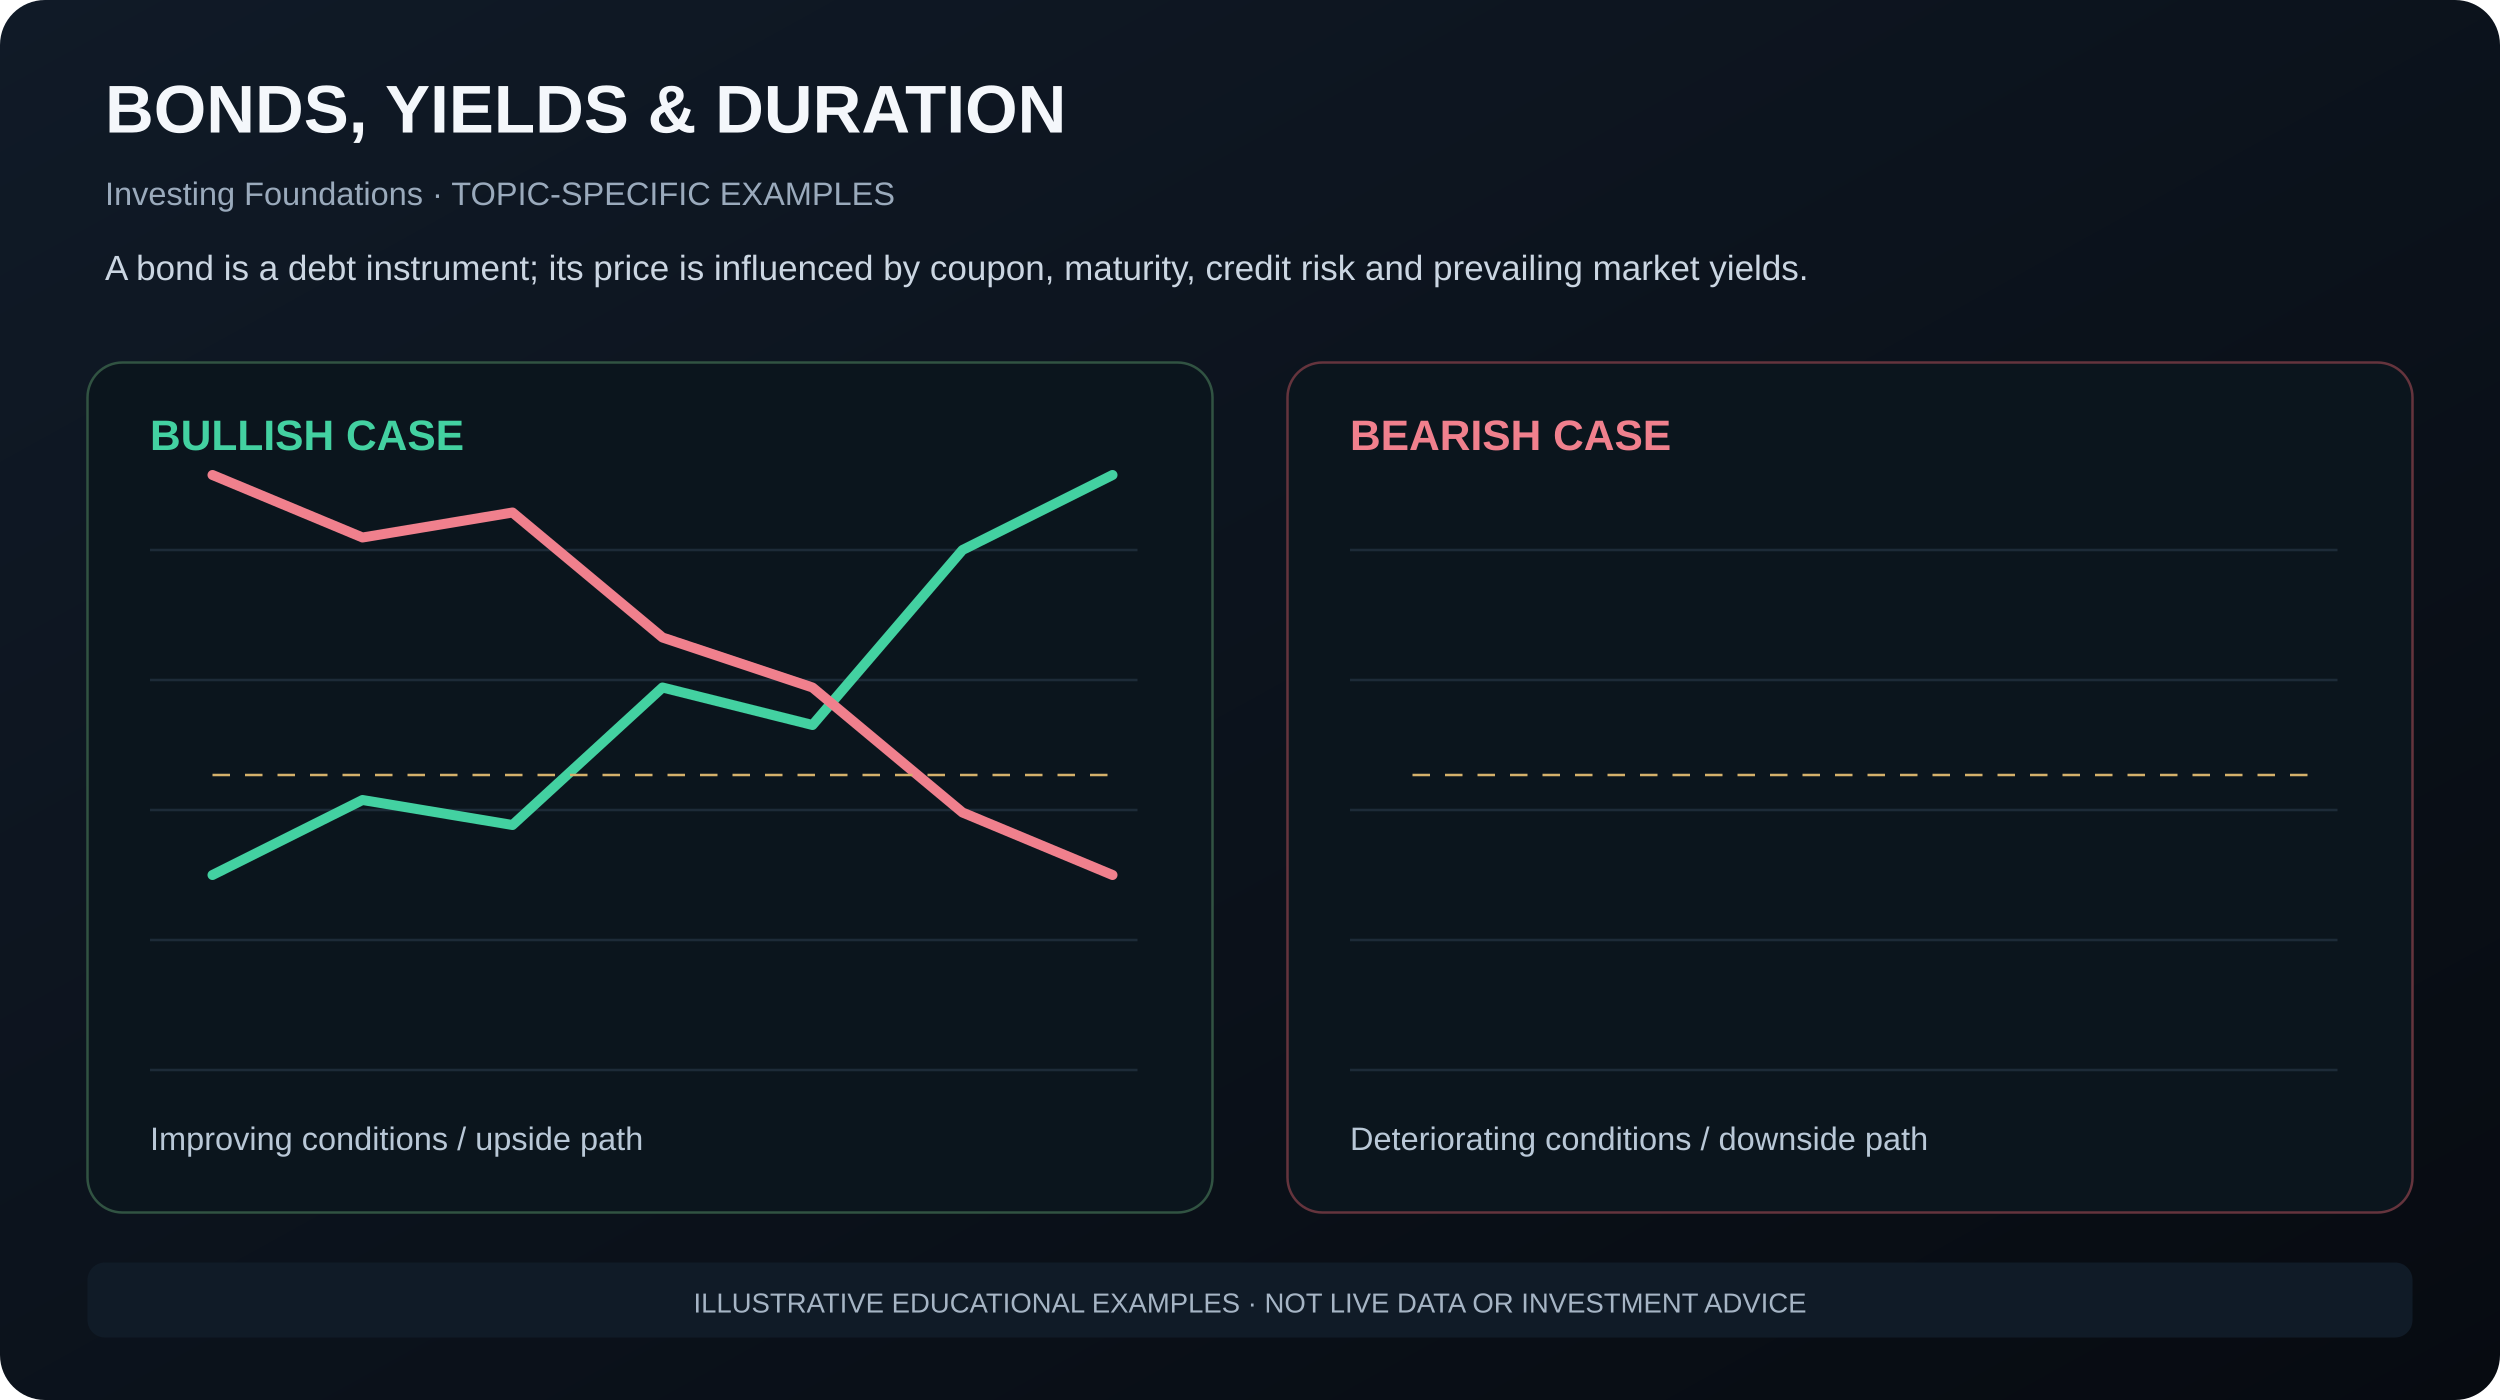
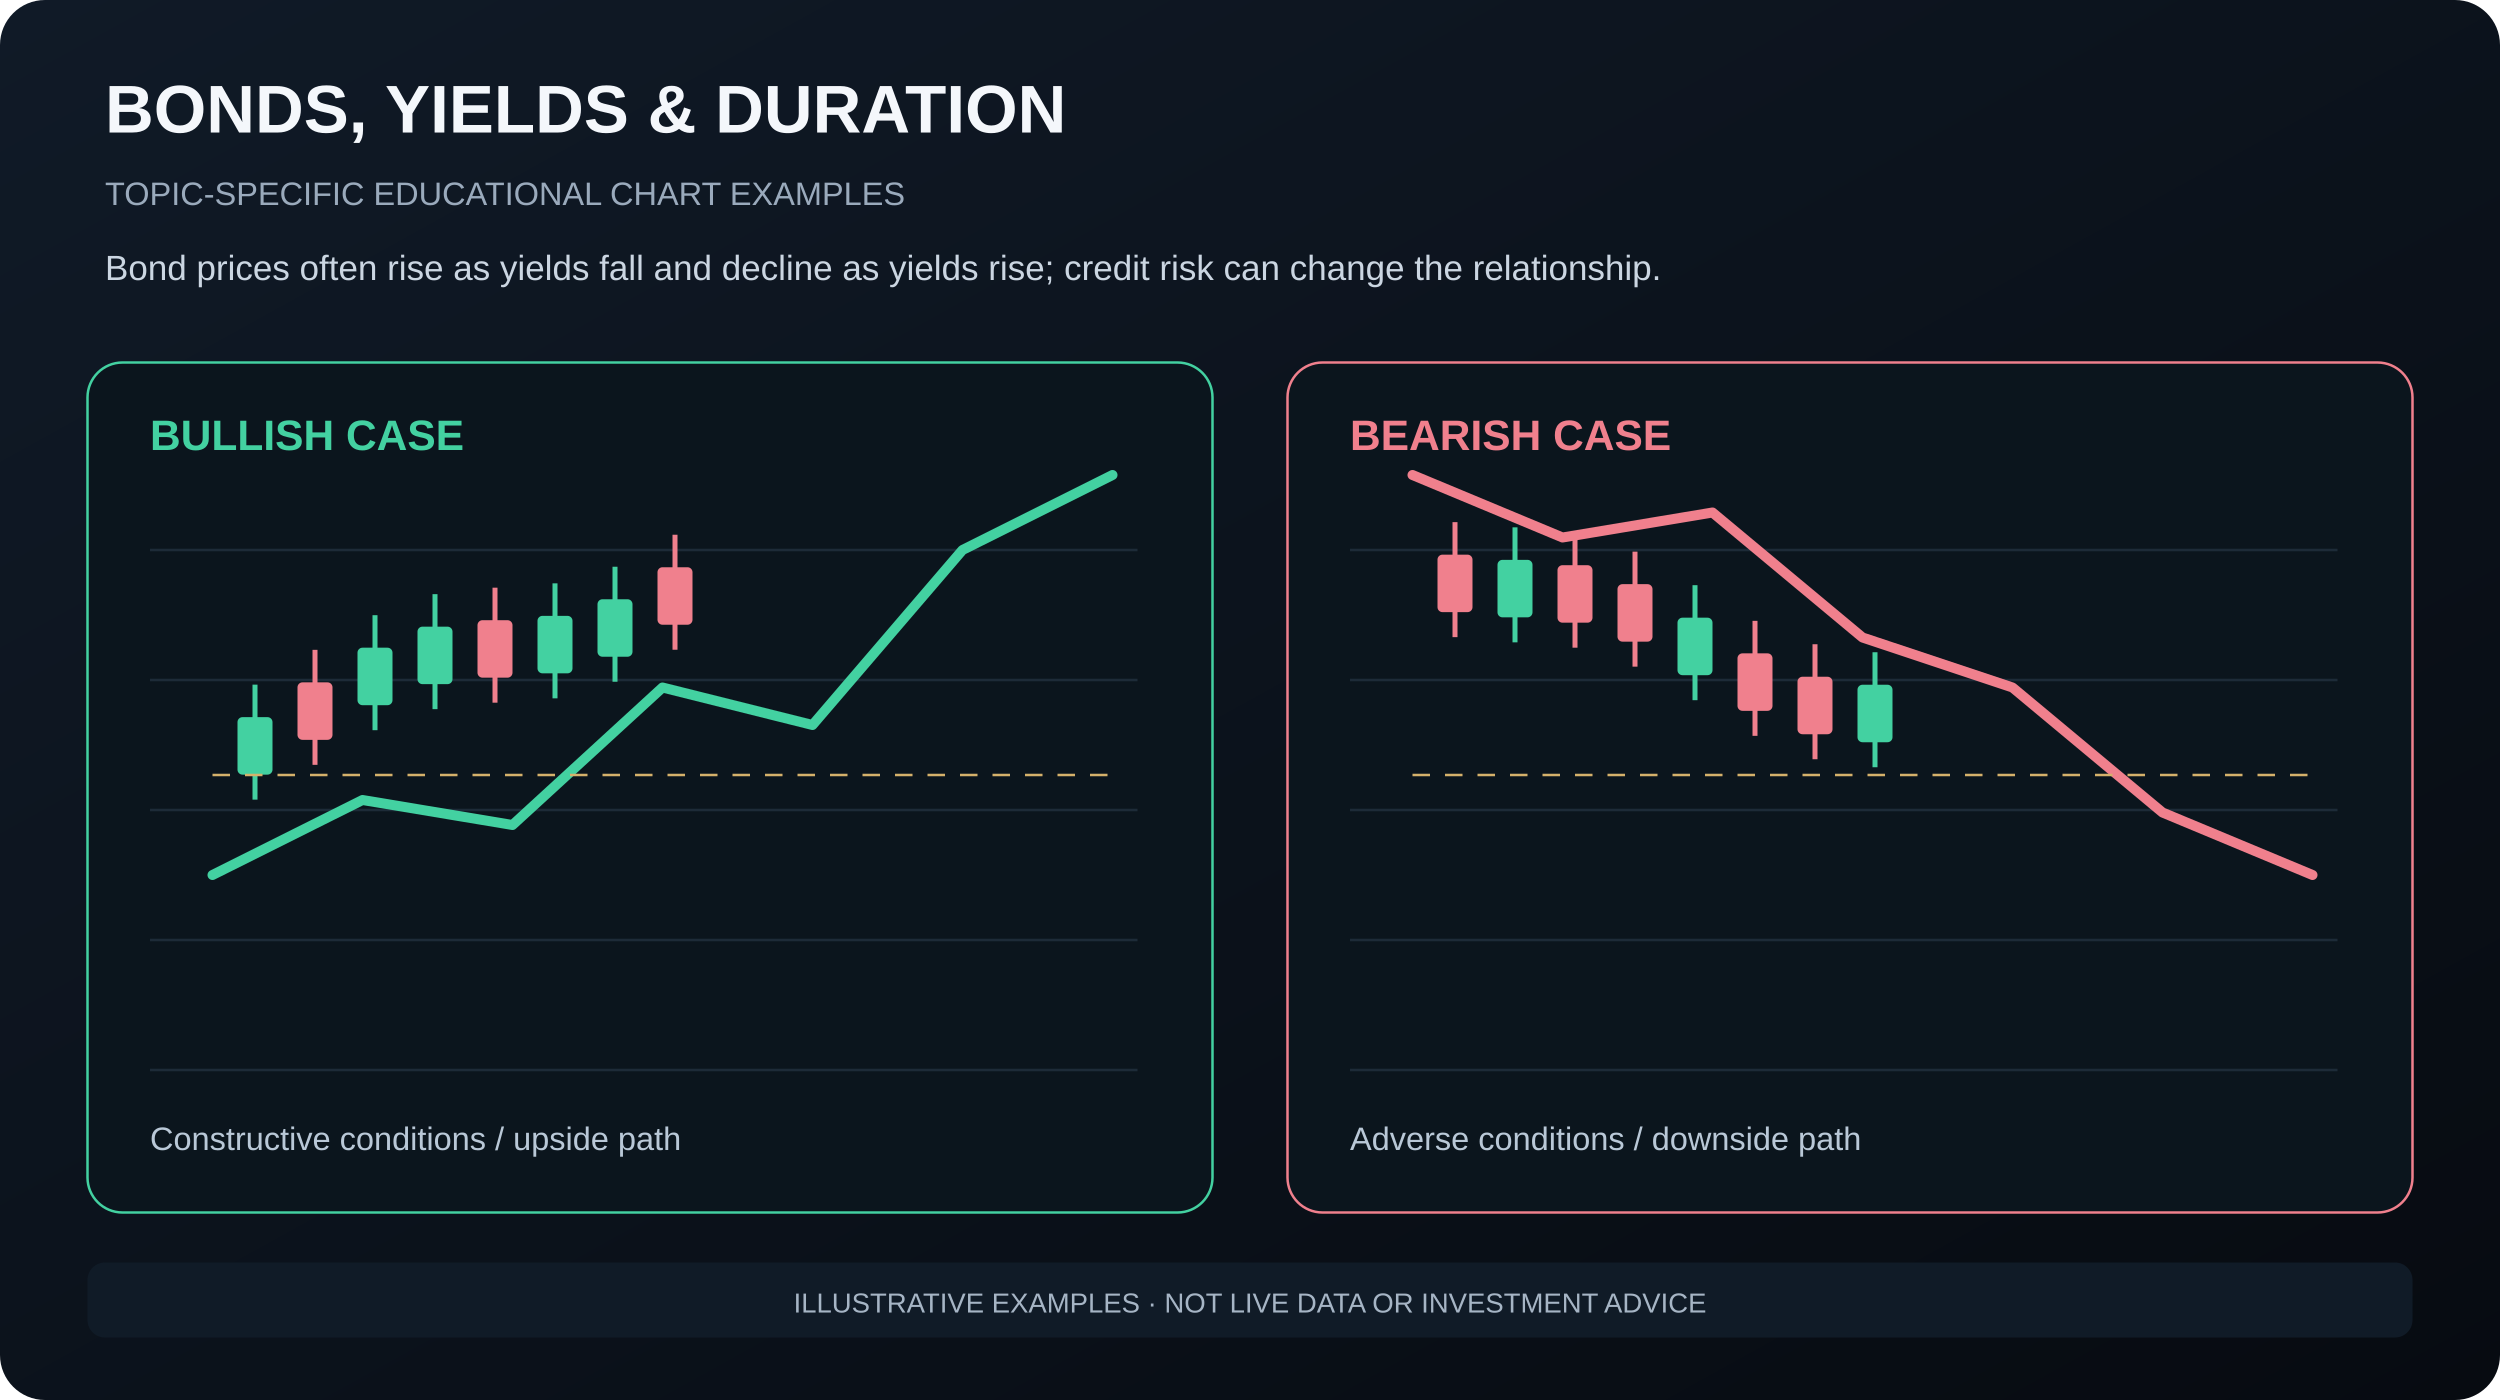
<svg xmlns="http://www.w3.org/2000/svg" viewBox="0 0 1000 560" role="img" aria-label="BONDS, YIELDS &amp; DURATION: bullish and bearish examples">
  <defs>
    <linearGradient id="bg" x1="0" y1="0" x2="1" y2="1">
      <stop offset="0" stop-color="#101a27" />
      <stop offset="1" stop-color="#070b11" />
    </linearGradient>
  </defs>
  <rect width="1000" height="560" rx="18" fill="url(#bg)" />
  <text x="42" y="53" fill="#f4f7fb" font-size="27" font-weight="800" font-family="Arial,sans-serif">BONDS, YIELDS &amp; DURATION</text>
-   <text x="42" y="82" fill="#9aaabc" font-size="13" font-family="Arial,sans-serif">Investing Foundations · TOPIC-SPECIFIC EXAMPLES</text>
-   <text x="42" y="112" fill="#cbd6e2" font-size="14" font-family="Arial,sans-serif">A bond is a debt instrument; its price is influenced by coupon, maturity, credit risk and prevailing market yields.</text>
-   <rect x="35" y="145" width="450" height="340" rx="14" fill="#0b151d" stroke="#315342" />
-   <rect x="515" y="145" width="450" height="340" rx="14" fill="#0b151d" stroke="#65343d" />
+   <text x="42" y="82" fill="#9aaabc" font-size="13" font-family="Arial,sans-serif">TOPIC-SPECIFIC EDUCATIONAL CHART EXAMPLES</text>
+   <text x="42" y="112" fill="#cbd6e2" font-size="14" font-family="Arial,sans-serif">Bond prices often rise as yields fall and decline as yields rise; credit risk can change the relationship.</text>
+   <rect x="35" y="145" width="450" height="340" rx="14" fill="#0b151d" stroke="#43d1a1" />
+   <rect x="515" y="145" width="450" height="340" rx="14" fill="#0b151d" stroke="#f0808d" />
  <text x="60" y="180" fill="#43d1a1" font-size="17" font-weight="800" font-family="Arial,sans-serif">BULLISH CASE</text>
  <text x="540" y="180" fill="#f0808d" font-size="17" font-weight="800" font-family="Arial,sans-serif">BEARISH CASE</text>
  <g stroke="#1d2b38" stroke-width="1">
    <line x1="60" y1="220" x2="455" y2="220" />
    <line x1="540" y1="220" x2="935" y2="220" />
    <line x1="60" y1="272" x2="455" y2="272" />
    <line x1="540" y1="272" x2="935" y2="272" />
    <line x1="60" y1="324" x2="455" y2="324" />
    <line x1="540" y1="324" x2="935" y2="324" />
    <line x1="60" y1="376" x2="455" y2="376" />
    <line x1="540" y1="376" x2="935" y2="376" />
    <line x1="60" y1="428" x2="455" y2="428" />
    <line x1="540" y1="428" x2="935" y2="428" />
  </g>
  <path d="M 85 350 L 145 320 L 205 330 L 265 275 L 325 290 L 385 220 L 445 190" fill="none" stroke="#43d1a1" stroke-width="4" stroke-linecap="round" stroke-linejoin="round" />
-   <path d="M 85 190 L 145 215 L 205 205 L 265 255 L 325 275 L 385 325 L 445 350" fill="none" stroke="#f0808d" stroke-width="4" stroke-linecap="round" stroke-linejoin="round" />
+   <path d="M 565 190 L 625 215 L 685 205 L 745 255 L 805 275 L 865 325 L 925 350" fill="none" stroke="#f0808d" stroke-width="4" stroke-linecap="round" stroke-linejoin="round" />
+   <g>
+     <line x1="102" y1="273.857" x2="102" y2="319.857" stroke="#43d1a1" stroke-width="2" />
+     <rect x="95" y="286.857" width="14" height="23" rx="2" fill="#43d1a1" />
+     <line x1="126" y1="259.938" x2="126" y2="305.938" stroke="#f0808d" stroke-width="2" />
+     <rect x="119" y="272.938" width="14" height="23" rx="2" fill="#f0808d" />
+     <line x1="150" y1="246.076" x2="150" y2="292.076" stroke="#43d1a1" stroke-width="2" />
+     <rect x="143" y="259.076" width="14" height="23" rx="2" fill="#43d1a1" />
+     <line x1="174" y1="237.661" x2="174" y2="283.661" stroke="#43d1a1" stroke-width="2" />
+     <rect x="167" y="250.661" width="14" height="23" rx="2" fill="#43d1a1" />
+     <line x1="198" y1="235.074" x2="198" y2="281.074" stroke="#f0808d" stroke-width="2" />
+     <rect x="191" y="248.074" width="14" height="23" rx="2" fill="#f0808d" />
+     <line x1="222" y1="233.338" x2="222" y2="279.338" stroke="#43d1a1" stroke-width="2" />
+     <rect x="215" y="246.338" width="14" height="23" rx="2" fill="#43d1a1" />
+     <line x1="246" y1="226.695" x2="246" y2="272.695" stroke="#43d1a1" stroke-width="2" />
+     <rect x="239" y="239.695" width="14" height="23" rx="2" fill="#43d1a1" />
+     <line x1="270" y1="213.896" x2="270" y2="259.896" stroke="#f0808d" stroke-width="2" />
+     <rect x="263" y="226.896" width="14" height="23" rx="2" fill="#f0808d" />
+   </g>
+   <g>
+     <line x1="582" y1="208.857" x2="582" y2="254.857" stroke="#f0808d" stroke-width="2" />
+     <rect x="575" y="221.857" width="14" height="23" rx="2" fill="#f0808d" />
+     <line x1="606" y1="210.938" x2="606" y2="256.938" stroke="#43d1a1" stroke-width="2" />
+     <rect x="599" y="223.938" width="14" height="23" rx="2" fill="#43d1a1" />
+     <line x1="630" y1="213.076" x2="630" y2="259.076" stroke="#f0808d" stroke-width="2" />
+     <rect x="623" y="226.076" width="14" height="23" rx="2" fill="#f0808d" />
+     <line x1="654" y1="220.661" x2="654" y2="266.661" stroke="#f0808d" stroke-width="2" />
+     <rect x="647" y="233.661" width="14" height="23" rx="2" fill="#f0808d" />
+     <line x1="678" y1="234.074" x2="678" y2="280.074" stroke="#43d1a1" stroke-width="2" />
+     <rect x="671" y="247.074" width="14" height="23" rx="2" fill="#43d1a1" />
+     <line x1="702" y1="248.338" x2="702" y2="294.338" stroke="#f0808d" stroke-width="2" />
+     <rect x="695" y="261.338" width="14" height="23" rx="2" fill="#f0808d" />
+     <line x1="726" y1="257.695" x2="726" y2="303.695" stroke="#f0808d" stroke-width="2" />
+     <rect x="719" y="270.695" width="14" height="23" rx="2" fill="#f0808d" />
+     <line x1="750" y1="260.896" x2="750" y2="306.896" stroke="#43d1a1" stroke-width="2" />
+     <rect x="743" y="273.896" width="14" height="23" rx="2" fill="#43d1a1" />
+   </g>
  <line x1="85" y1="310" x2="445" y2="310" stroke="#d5b16b" stroke-dasharray="7 6" />
  <line x1="565" y1="310" x2="925" y2="310" stroke="#d5b16b" stroke-dasharray="7 6" />
-   <text x="60" y="460" fill="#b9c8d7" font-size="13" font-family="Arial,sans-serif">Improving conditions / upside path</text>
-   <text x="540" y="460" fill="#b9c8d7" font-size="13" font-family="Arial,sans-serif">Deteriorating conditions / downside path</text>
+   <text x="60" y="460" fill="#b9c8d7" font-size="13" font-family="Arial,sans-serif">Constructive conditions / upside path</text>
+   <text x="540" y="460" fill="#b9c8d7" font-size="13" font-family="Arial,sans-serif">Adverse conditions / downside path</text>
  <rect x="35" y="505" width="930" height="30" rx="7" fill="#101b27" />
-   <text x="500" y="525" fill="#a6b5c5" text-anchor="middle" font-size="11" font-family="Arial,sans-serif">ILLUSTRATIVE EDUCATIONAL EXAMPLES · NOT LIVE DATA OR INVESTMENT ADVICE</text>
+   <text x="500" y="525" fill="#a6b5c5" text-anchor="middle" font-size="11" font-family="Arial,sans-serif">ILLUSTRATIVE EXAMPLES · NOT LIVE DATA OR INVESTMENT ADVICE</text>
</svg>
